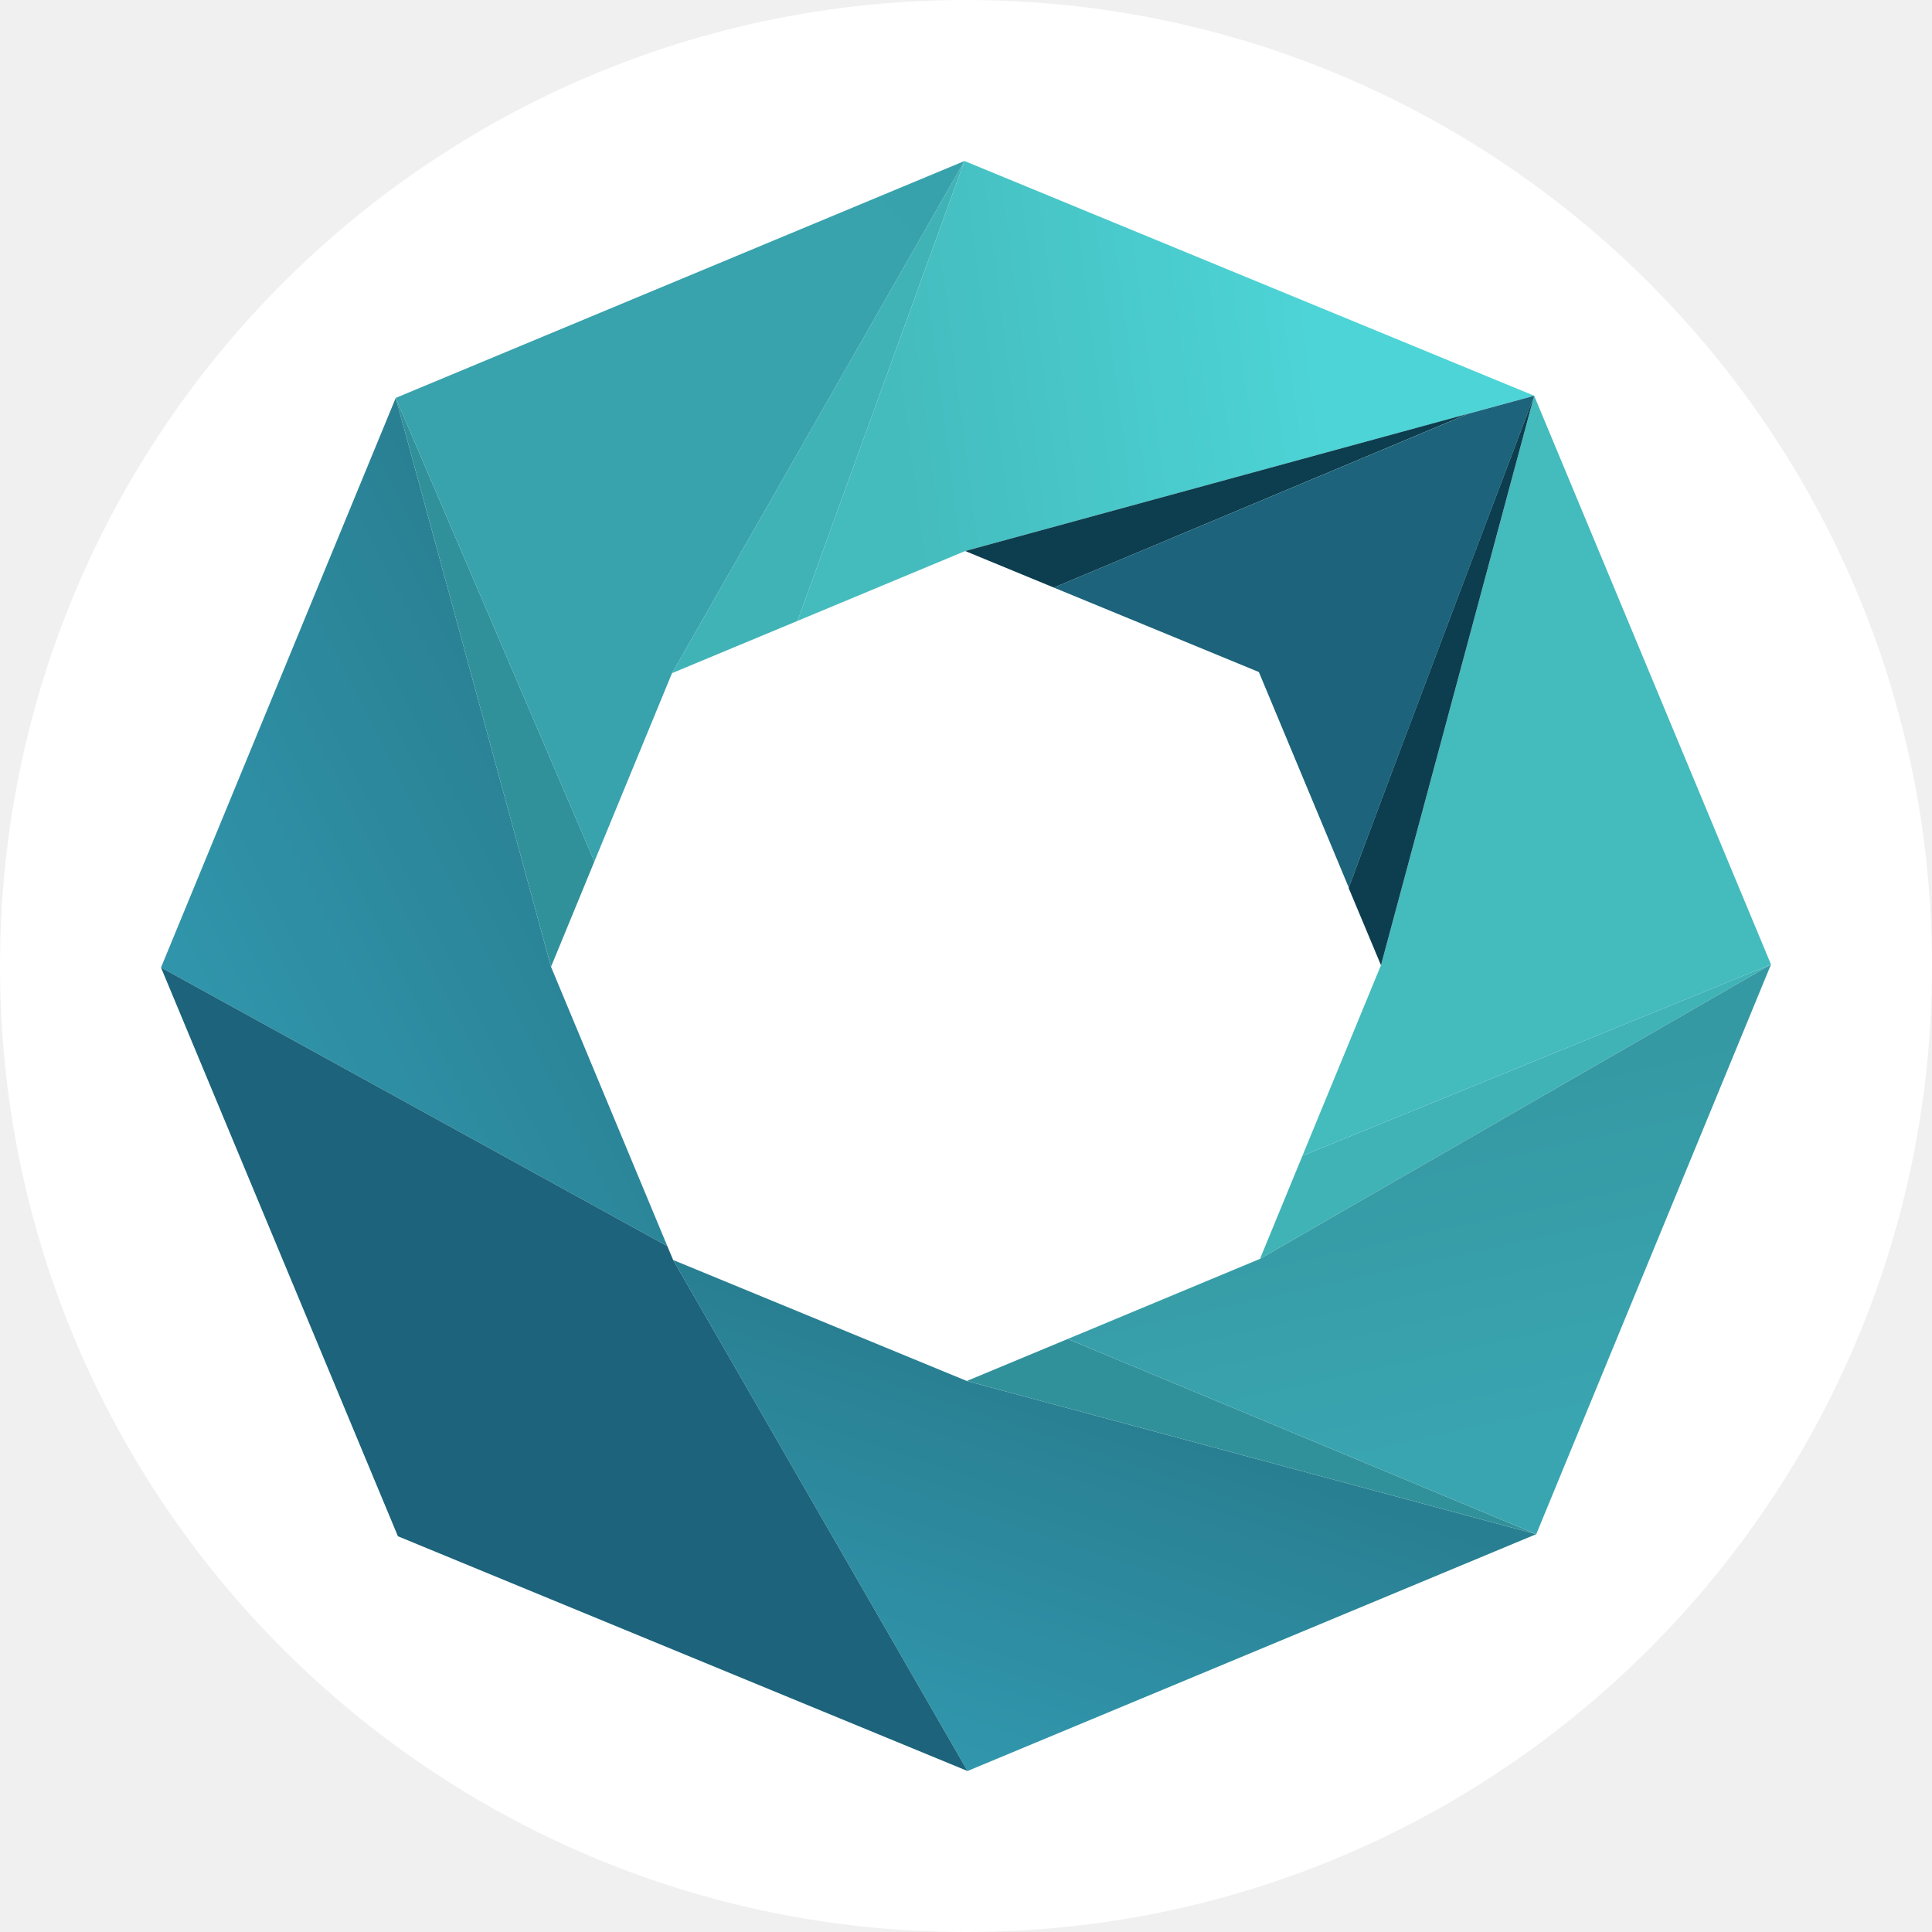
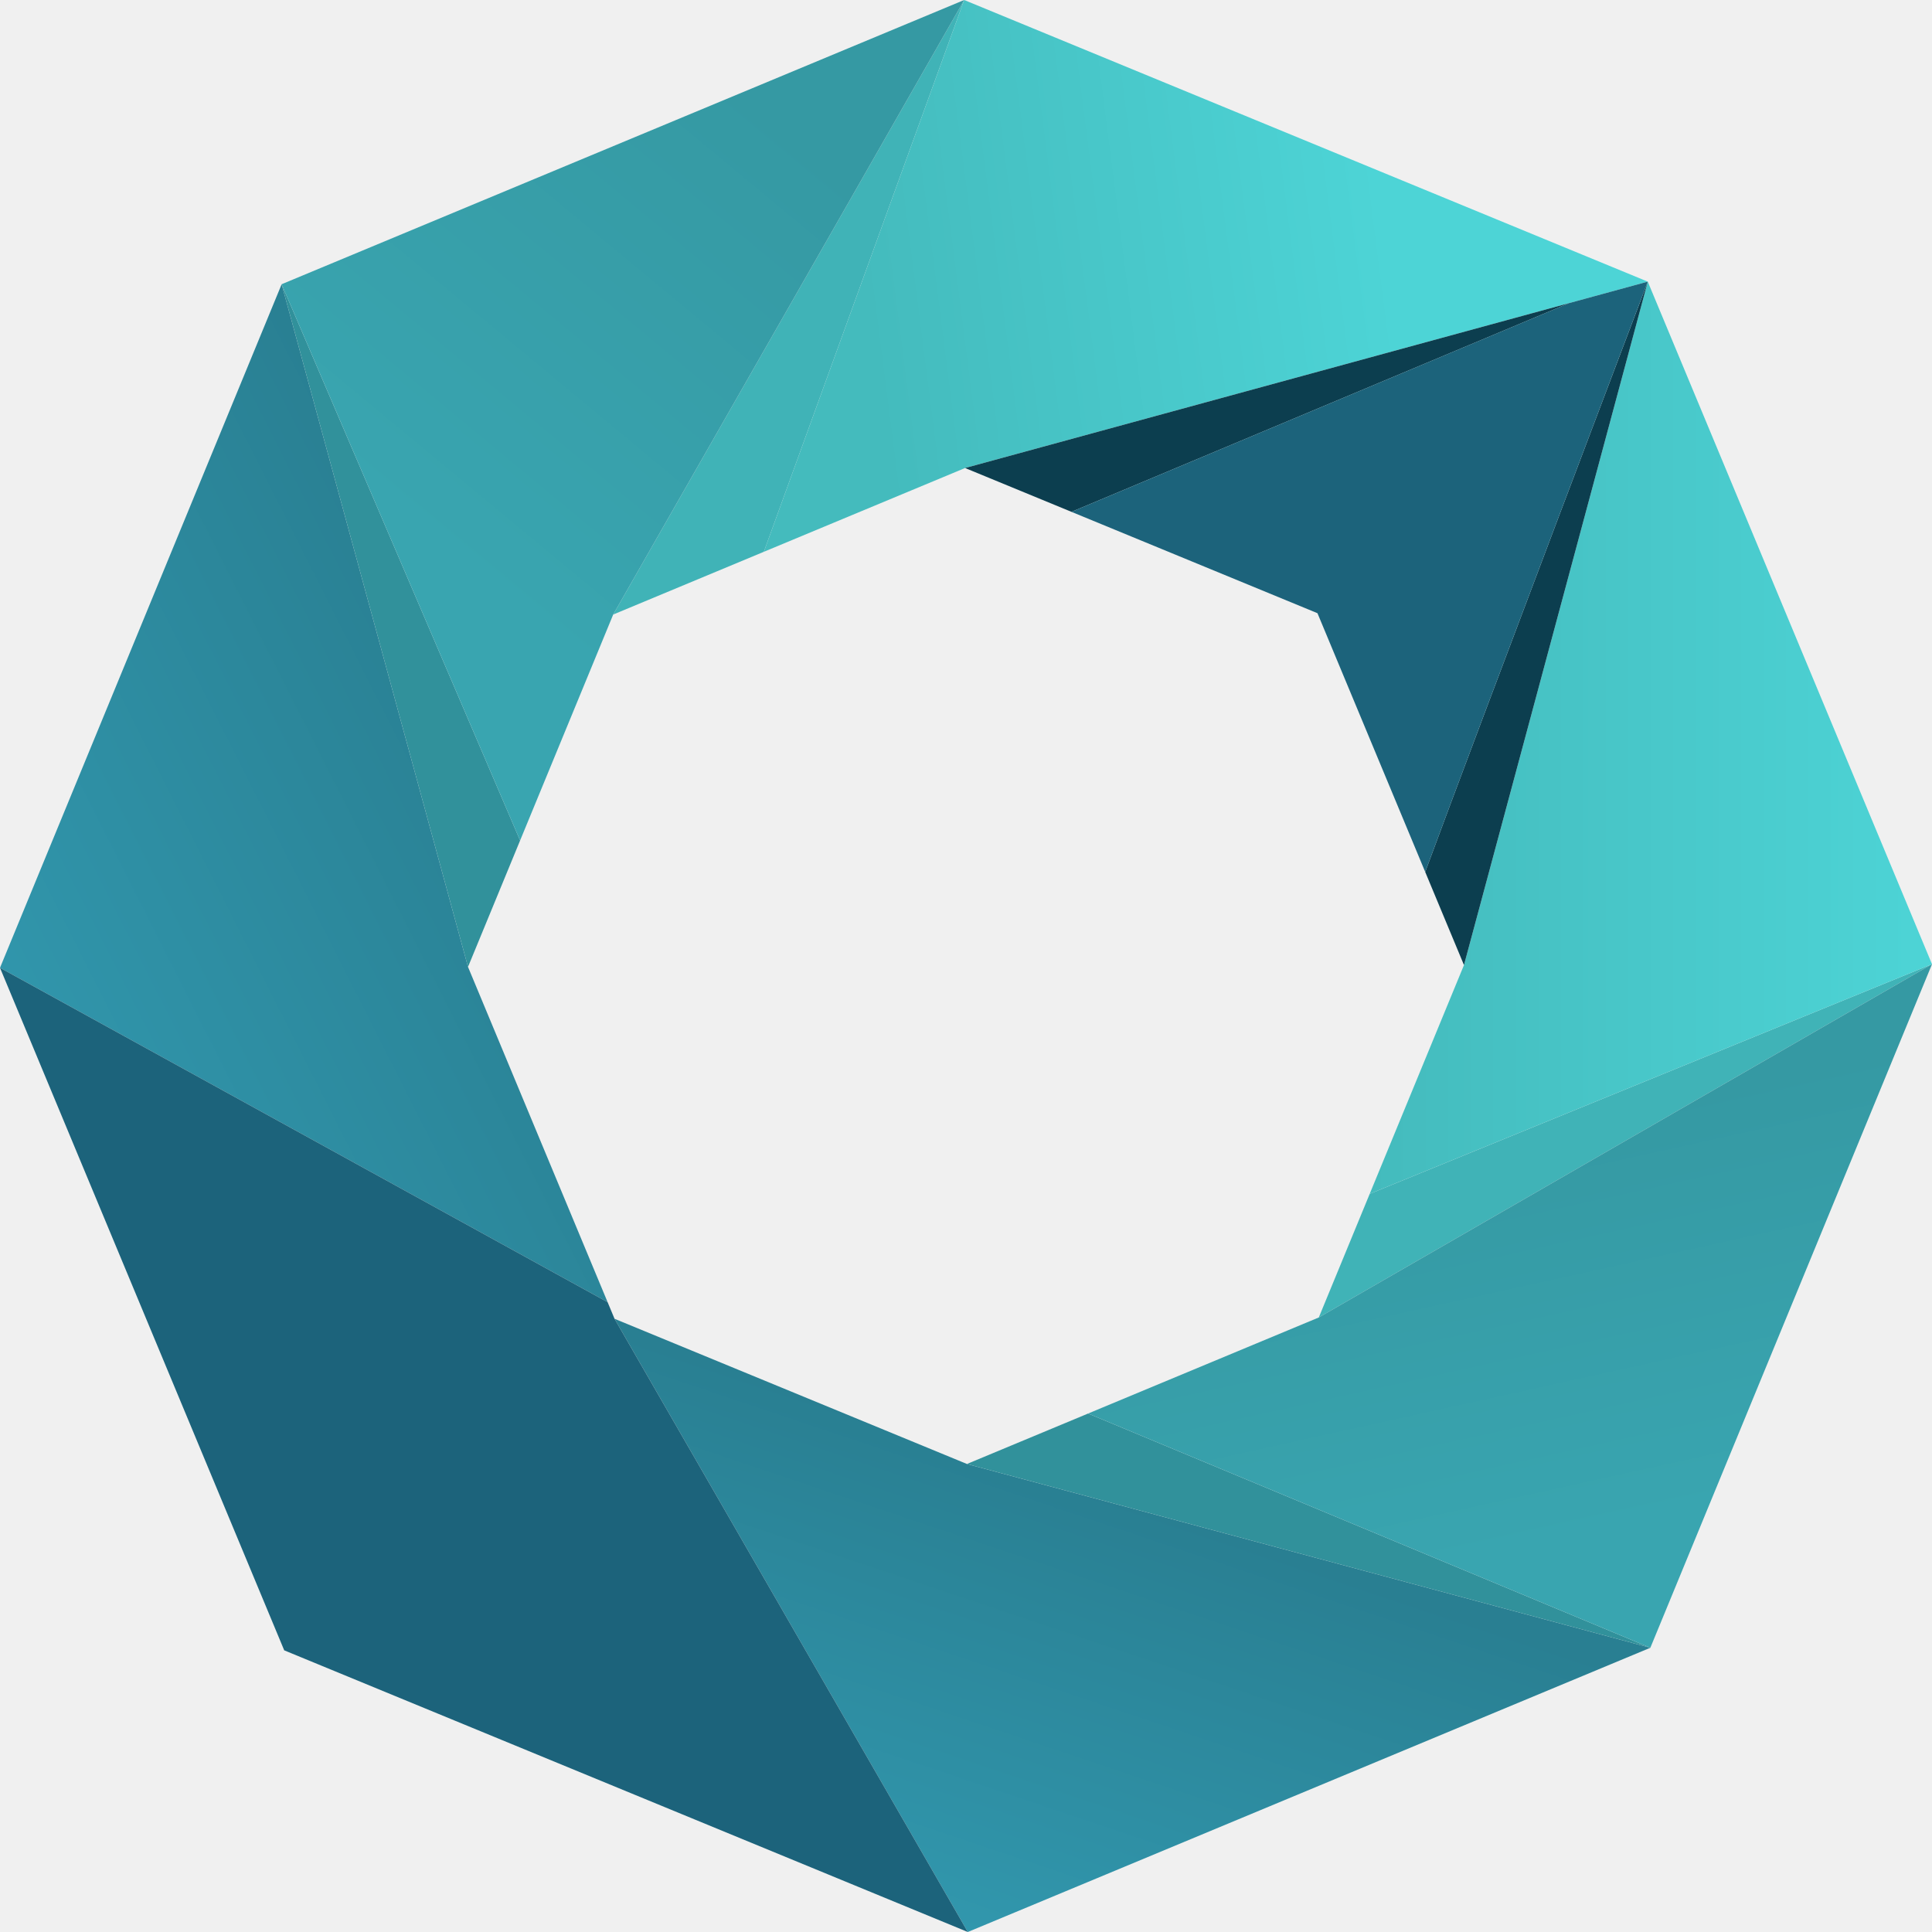
- <svg xmlns="http://www.w3.org/2000/svg" width="24" height="24" viewBox="0 0 24 24" fill="none">
-   <circle cx="12" cy="12" r="12" fill="white" />
-   <path d="M8.362 15.652L12.019 22L19.084 19.058L12.01 17.155L8.362 15.652Z" fill="url(#paint0_linear_2653_67070)" />
-   <path d="M8.348 8.362L9.907 7.713L11.981 2L8.348 8.362Z" fill="#40B3B7" />
-   <path d="M19.058 4.916L11.981 2L9.907 7.713L11.99 6.845L19.058 4.916Z" fill="url(#paint1_linear_2653_67070)" />
-   <path d="M11.99 6.845L13.091 7.299L18.243 5.138L11.99 6.845Z" fill="#0C3E4F" />
-   <path d="M15.652 15.638L22 11.981L16.179 14.358L15.652 15.638Z" fill="#40B3B7" />
-   <path d="M17.155 11.99L16.179 14.358L22 11.981L19.058 4.916L17.155 11.99Z" fill="url(#paint2_linear_2653_67070)" />
-   <path d="M12.01 17.155L19.084 19.058L13.264 16.633L12.01 17.155Z" fill="#31919B" />
-   <path d="M15.652 15.638L13.264 16.633L19.084 19.058L22 11.981L15.652 15.638Z" fill="url(#paint3_linear_2653_67070)" />
-   <path d="M6.845 12.01L4.916 4.943L2 12.019L8.29 15.48L6.845 12.01Z" fill="url(#paint4_linear_2653_67070)" />
-   <path d="M8.362 15.652L8.29 15.48L2 12.019L4.943 19.084L12.019 22L8.362 15.652Z" fill="#1C637B" />
-   <path d="M6.845 12.01L7.384 10.701L4.916 4.943L6.845 12.01Z" fill="#31919B" />
-   <path d="M11.981 2L4.916 4.943L7.384 10.701L8.348 8.362L11.981 2Z" fill="url(#paint5_linear_2653_67070)" />
-   <path d="M17.155 11.99L19.058 4.916C19.058 4.916 17.367 9.369 16.753 11.03L17.155 11.99Z" fill="#0C3E4F" />
-   <path d="M13.091 7.299L15.638 8.348L16.755 11.026C17.369 9.369 19.059 4.916 19.059 4.916L18.245 5.138L13.091 7.299Z" fill="#1C637B" />
+ <svg xmlns="http://www.w3.org/2000/svg" width="2000" height="2000" viewBox="0 0 2000 2000" fill="none">
+   <path d="M636.166 1365.2L1001.88 1999.99L1708.43 1705.76L1000.97 1515.5L636.166 1365.2Z" fill="url(#paint0_linear_58_286)" />
+   <path d="M634.788 636.158L790.711 571.229L998.113 0L634.788 636.158Z" fill="#40B3B7" />
+   <path d="M1705.77 291.553L998.113 0L790.712 571.228L999.026 484.488L1705.77 291.553Z" fill="url(#paint1_linear_58_286)" />
+   <path d="M999.024 484.488L1109.17 529.859L1624.29 313.801L999.024 484.488Z" fill="#0C3E4F" />
+   <path d="M1365.21 1363.83L2000 998.113L1417.92 1235.88L1365.21 1363.83Z" fill="#40B3B7" />
+   <path d="M1515.51 999.025L1417.91 1235.88L2000 998.112L1705.77 291.552L1515.51 999.025Z" fill="url(#paint2_linear_58_286)" />
+   <path d="M1000.97 1515.5L1708.43 1705.76L1126.38 1463.28L1000.97 1515.5Z" fill="#31919B" />
+   <path d="M1365.21 1363.83L1126.38 1463.28L1708.44 1705.76L2000 998.113L1365.21 1363.83Z" fill="url(#paint3_linear_58_286)" />
+   <path d="M484.489 1000.96L291.563 294.225L0 1001.87L628.999 1348L484.489 1000.96Z" fill="url(#paint4_linear_58_286)" />
+   <path d="M636.167 1365.2L628.999 1348L0 1001.87L294.225 1708.43L1001.88 1999.99L636.167 1365.2Z" fill="#1C637B" />
+   <path d="M484.487 1000.96L538.413 870.07L291.561 294.225L484.487 1000.96Z" fill="#31919B" />
+   <path d="M998.112 0L291.561 294.225L538.413 870.071L634.787 636.158L998.112 0Z" fill="url(#paint5_linear_58_286)" />
+   <path d="M1515.51 999.024L1705.78 291.561C1705.78 291.561 1536.72 736.859 1475.36 902.622L1515.51 999.024Z" fill="#0C3E4F" />
+   <path d="M1109.17 529.859L1363.83 634.779L1475.36 902.604C1536.71 736.841 1705.77 291.543 1705.77 291.543L1624.29 313.782L1109.17 529.859Z" fill="#1C637B" />
  <defs>
-     <linearGradient id="paint0_linear_2653_67070" x1="13.66" y1="17.541" x2="12.147" y2="22.042" gradientUnits="userSpaceOnUse">
+     <linearGradient id="paint0_linear_58_286" x1="1166.03" y1="1554.13" x2="1014.66" y2="2004.19" gradientUnits="userSpaceOnUse">
      <stop stop-color="#297F92" />
      <stop offset="1" stop-color="#3197AD" />
    </linearGradient>
-     <linearGradient id="paint1_linear_2653_67070" x1="10.917" y1="4.86" x2="16.309" y2="4.17" gradientUnits="userSpaceOnUse">
+     <linearGradient id="paint1_linear_58_286" x1="891.72" y1="285.959" x2="1430.98" y2="217.03" gradientUnits="userSpaceOnUse">
      <stop stop-color="#44BBBD" />
      <stop offset="1" stop-color="#4DD4D6" />
    </linearGradient>
-     <linearGradient id="paint2_linear_2653_67070" x1="902.804" y1="779.608" x2="1266.78" y2="779.608" gradientUnits="userSpaceOnUse">
+     <linearGradient id="paint2_linear_58_286" x1="1417.92" y1="763.719" x2="1999.99" y2="763.719" gradientUnits="userSpaceOnUse">
      <stop stop-color="#44BBBD" />
      <stop offset="1" stop-color="#4DD4D6" />
    </linearGradient>
-     <linearGradient id="paint3_linear_2653_67070" x1="18.422" y1="17.884" x2="17.508" y2="13.745" gradientUnits="userSpaceOnUse">
+     <linearGradient id="paint3_linear_58_286" x1="1642.15" y1="1588.4" x2="1550.79" y2="1174.52" gradientUnits="userSpaceOnUse">
      <stop stop-color="#39A5B0" />
      <stop offset="1" stop-color="#3599A3" />
    </linearGradient>
-     <linearGradient id="paint4_linear_2653_67070" x1="1.883" y1="12.6" x2="7.495" y2="9.76" gradientUnits="userSpaceOnUse">
+     <linearGradient id="paint4_linear_58_286" x1="-11.776" y1="1059.97" x2="549.464" y2="775.981" gradientUnits="userSpaceOnUse">
      <stop stop-color="#3197AD" />
      <stop offset="1" stop-color="#297F92" />
    </linearGradient>
-     <linearGradient id="paint5_linear_2653_67070" x1="336.565" y1="521.36" x2="682.59" y2="182.515" gradientUnits="userSpaceOnUse">
+     <linearGradient id="paint5_linear_58_286" x1="436.982" y1="555.62" x2="800.873" y2="116.785" gradientUnits="userSpaceOnUse">
      <stop stop-color="#39A5B0" />
      <stop offset="1" stop-color="#3599A3" />
    </linearGradient>
  </defs>
</svg>
